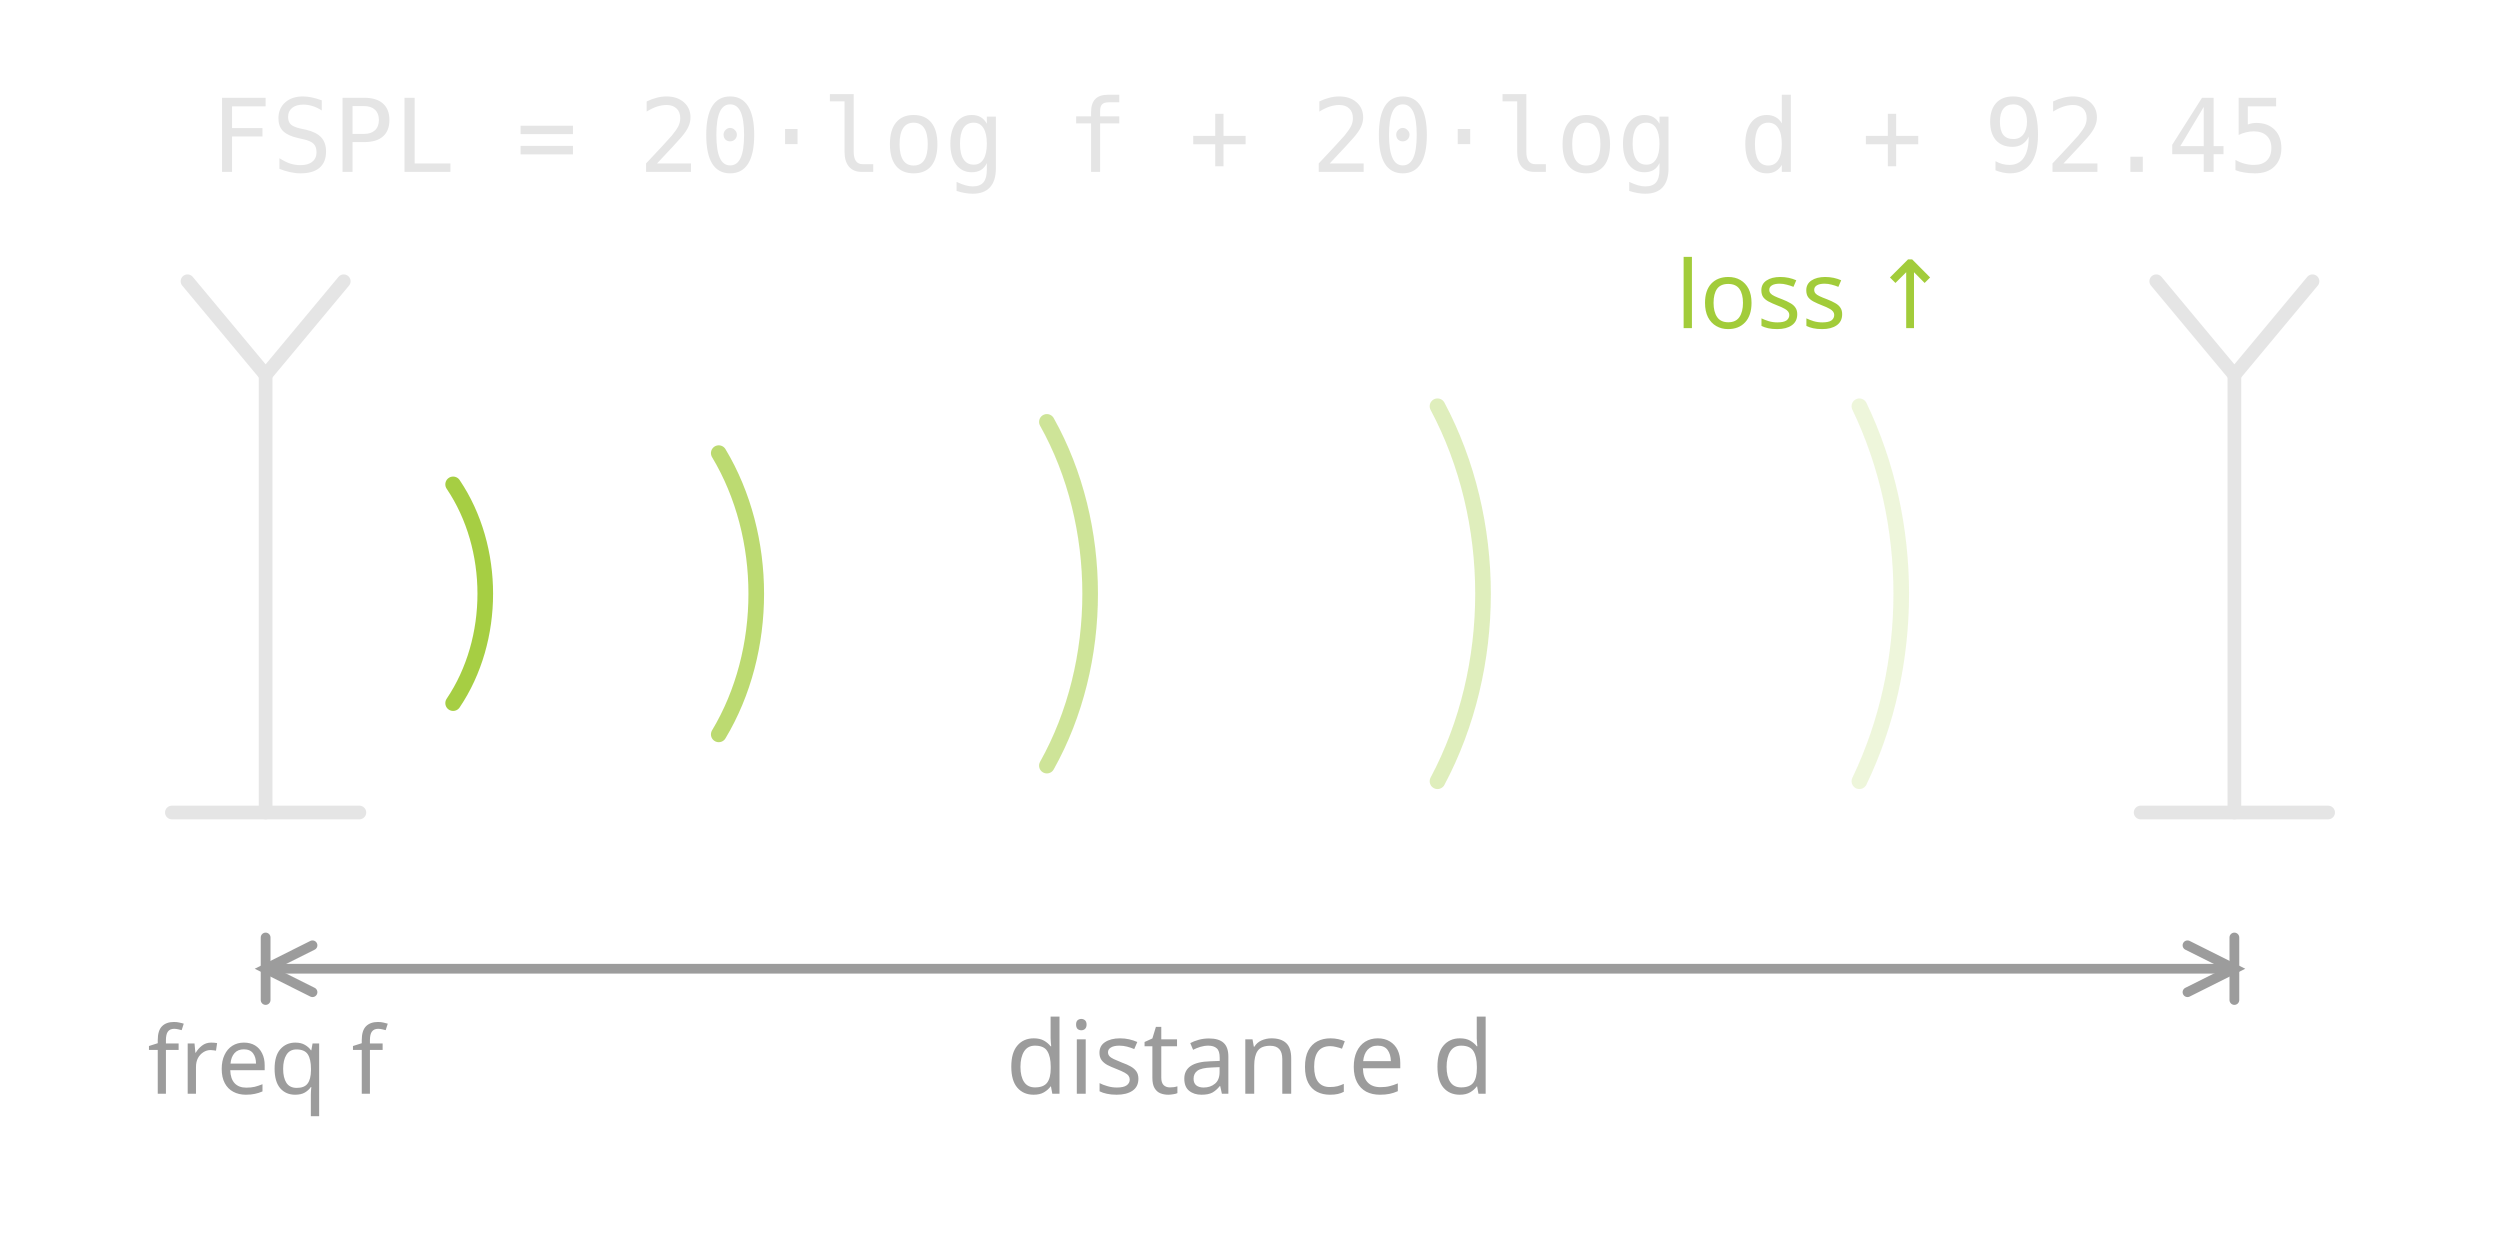
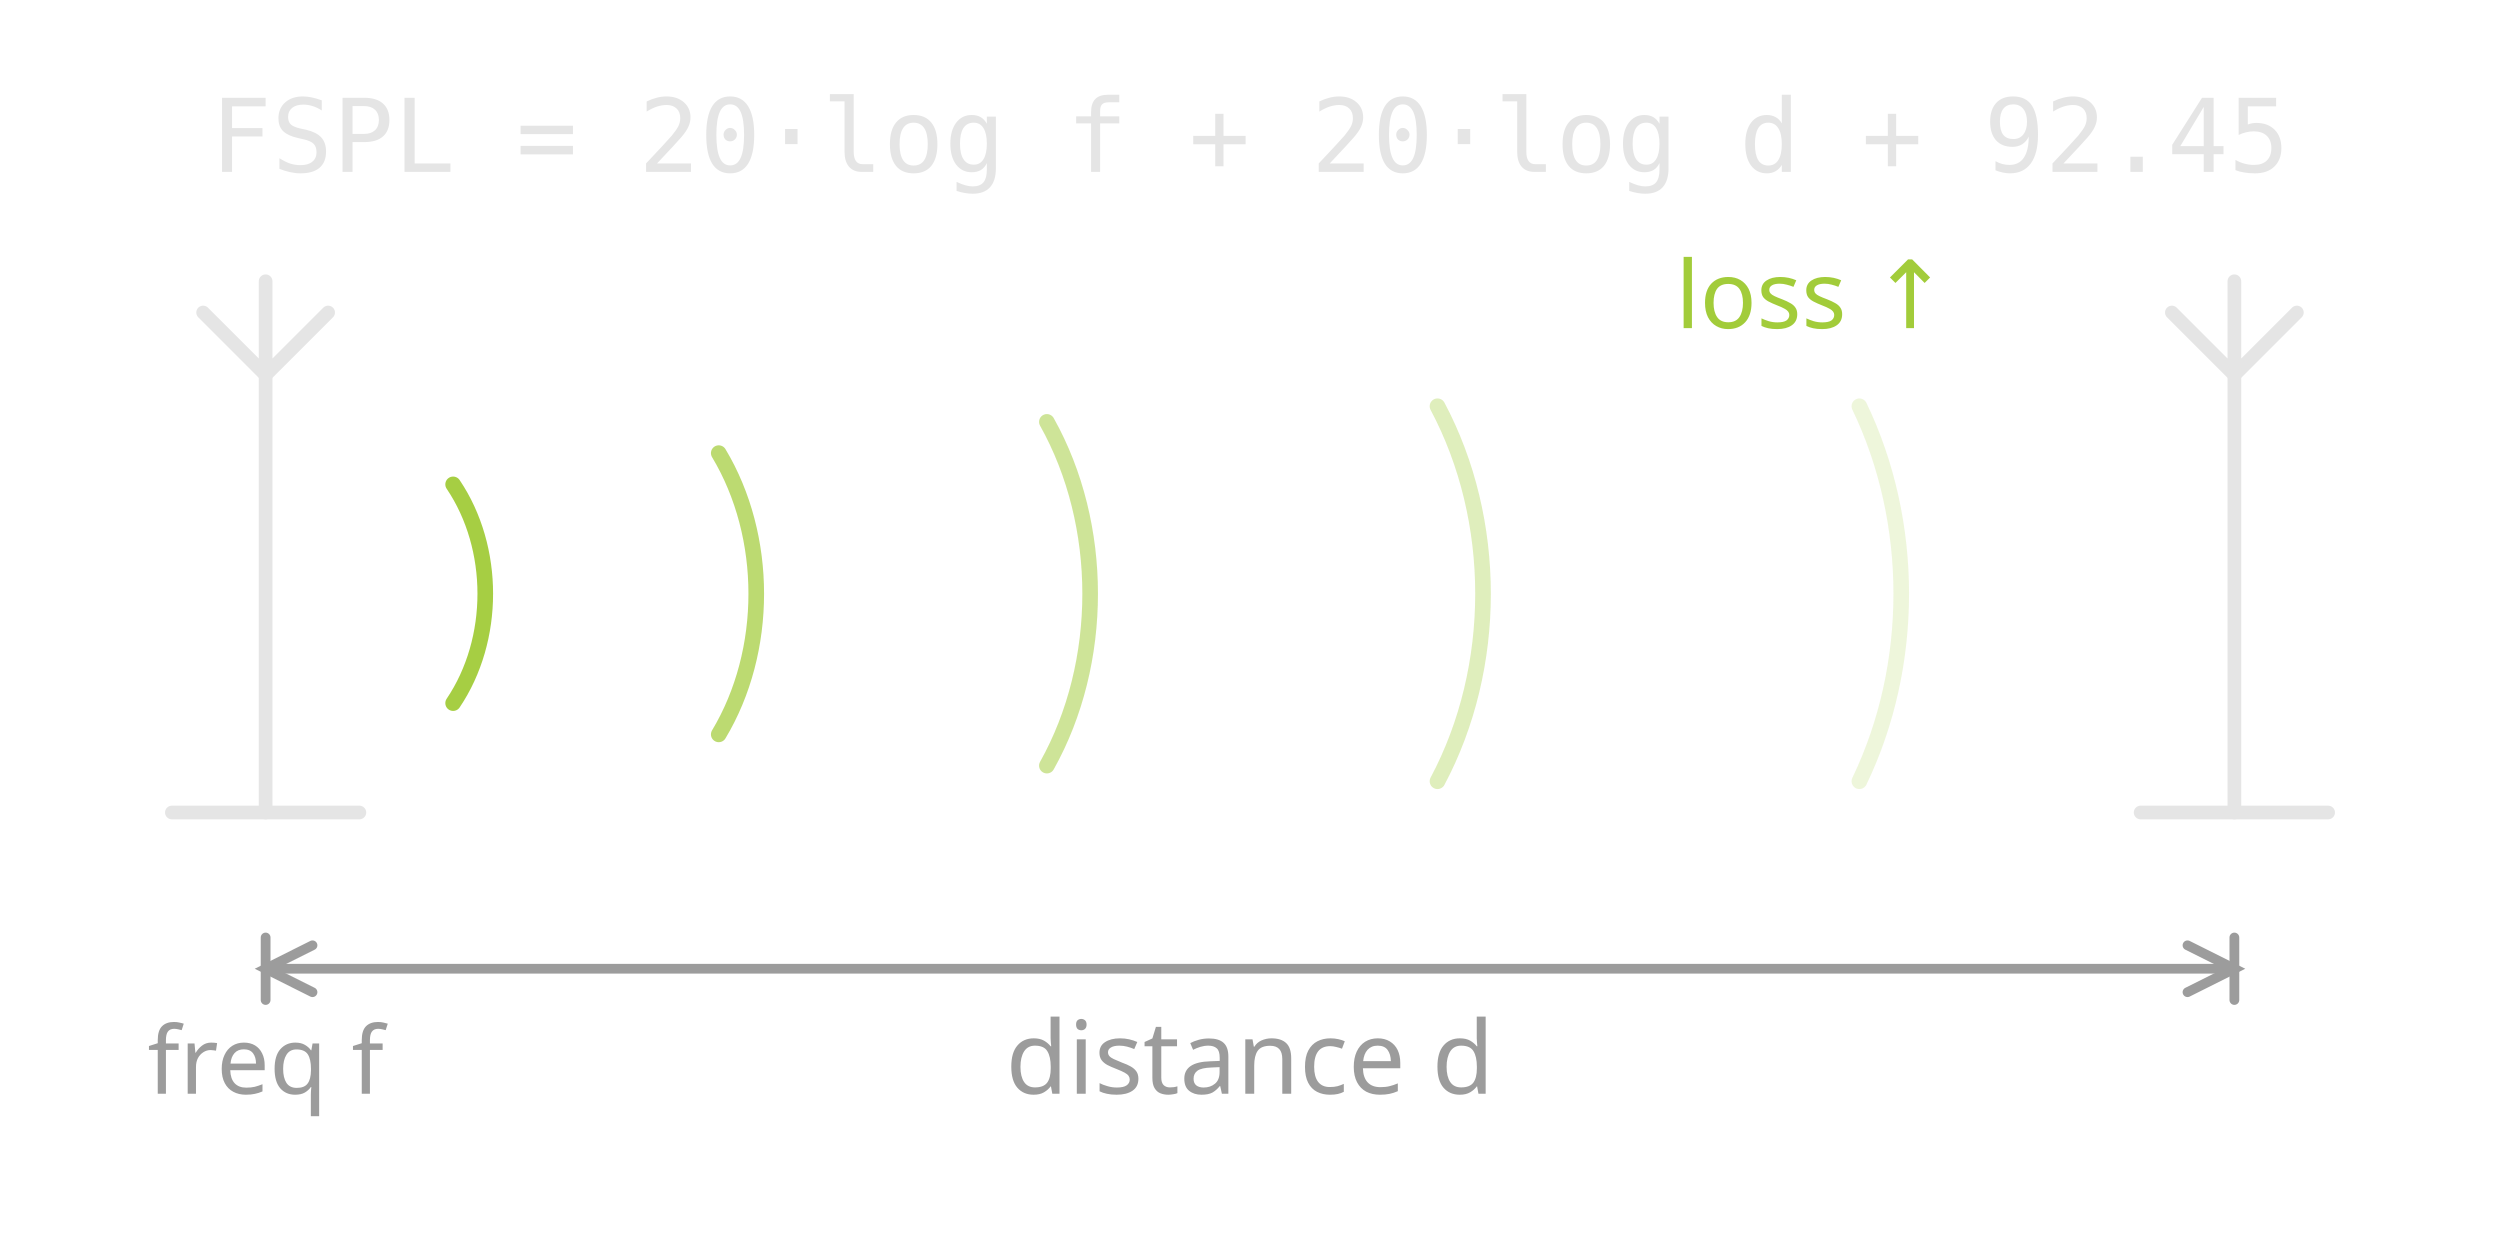
<svg xmlns="http://www.w3.org/2000/svg" viewBox="0 0 320 160" fill="none" font-family="IBM Plex Sans, sans-serif">
-   <g stroke="#E5E5E5" stroke-width="1.75" stroke-linecap="round" stroke-linejoin="round">
+   <g stroke="#E5E5E5" stroke-width="1.75" stroke-linecap="round" stroke-linejoin="round" fill="none">
    <line x1="34" y1="48" x2="34" y2="104" />
-     <path d="M34 48 L24 36 M34 48 L44 36" />
    <line x1="22" y1="104" x2="46" y2="104" />
+     <path d="M34 48 L26 40 M34 48 V36 M34 48 L42 40" />
  </g>
-   <g stroke="#E5E5E5" stroke-width="1.75" stroke-linecap="round" stroke-linejoin="round">
+   <g stroke="#E5E5E5" stroke-width="1.75" stroke-linecap="round" stroke-linejoin="round" fill="none">
    <line x1="286" y1="48" x2="286" y2="104" />
-     <path d="M286 48 L276 36 M286 48 L296 36" />
    <line x1="274" y1="104" x2="298" y2="104" />
+     <path d="M286 48 L278 40 M286 48 V36 M286 48 L294 40" />
  </g>
  <g stroke="#A2CC3A" stroke-width="2" stroke-linecap="round" fill="none">
    <path d="M58 62 A18 22 0 0 1 58 90" opacity="0.95" />
    <path d="M92 58 A24 30 0 0 1 92 94" opacity="0.72" />
    <path d="M134 54 A30 38 0 0 1 134 98" opacity="0.52" />
    <path d="M184 52 A36 44 0 0 1 184 100" opacity="0.34" />
    <path d="M238 52 A40 48 0 0 1 238 100" opacity="0.18" />
  </g>
  <g stroke="#9C9C9C" stroke-width="1.25" stroke-linecap="round">
    <line x1="34" y1="124" x2="286" y2="124" />
    <path d="M34 120 L34 128 M286 120 L286 128" />
    <path d="M40 121 L34 124 L40 127 M280 121 L286 124 L280 127" />
  </g>
  <text x="160" y="140" fill="#9C9C9C" font-size="13" font-weight="500" text-anchor="middle">distance d</text>
  <text x="34" y="140" fill="#9C9C9C" font-size="12" font-weight="500" text-anchor="middle">freq f</text>
  <text x="160" y="22" fill="#E5E5E5" font-size="13" font-weight="500" text-anchor="middle" font-family="DM Mono, monospace">FSPL = 20·log f + 20·log d + 92.45</text>
  <text x="232" y="42" fill="#A2CC3A" font-size="12" font-weight="500" text-anchor="middle">loss ↑</text>
</svg>
